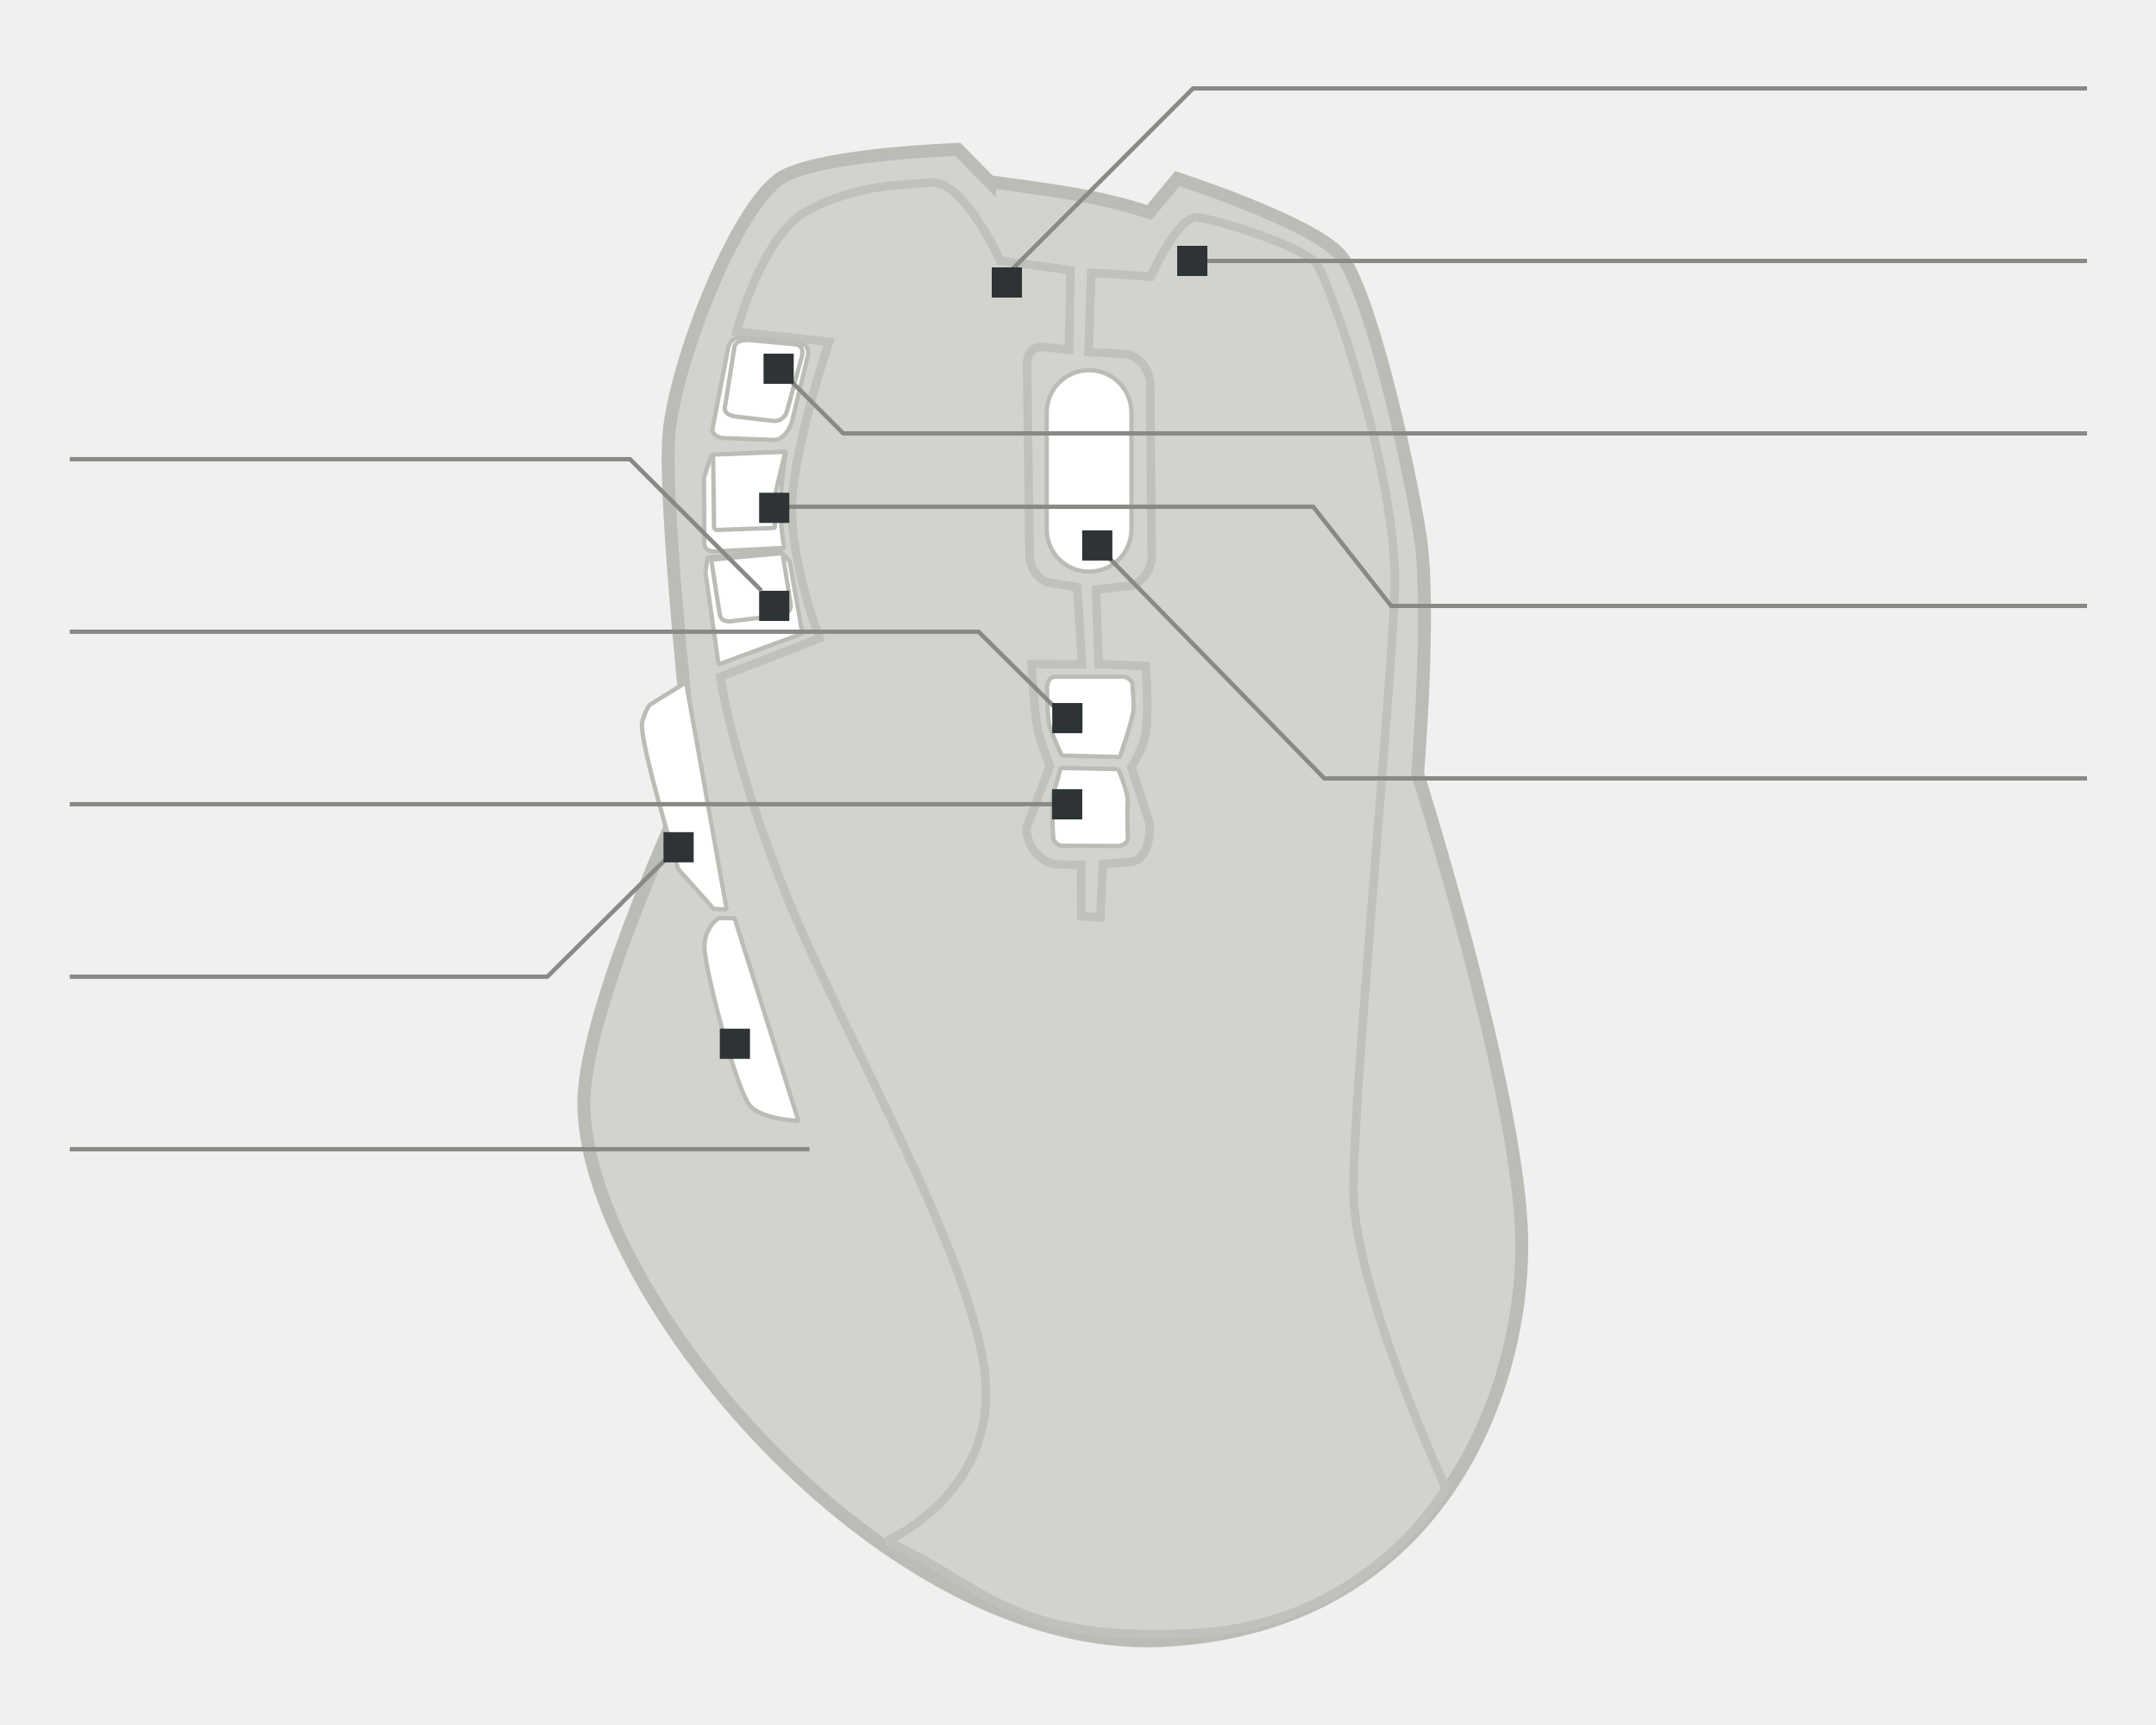
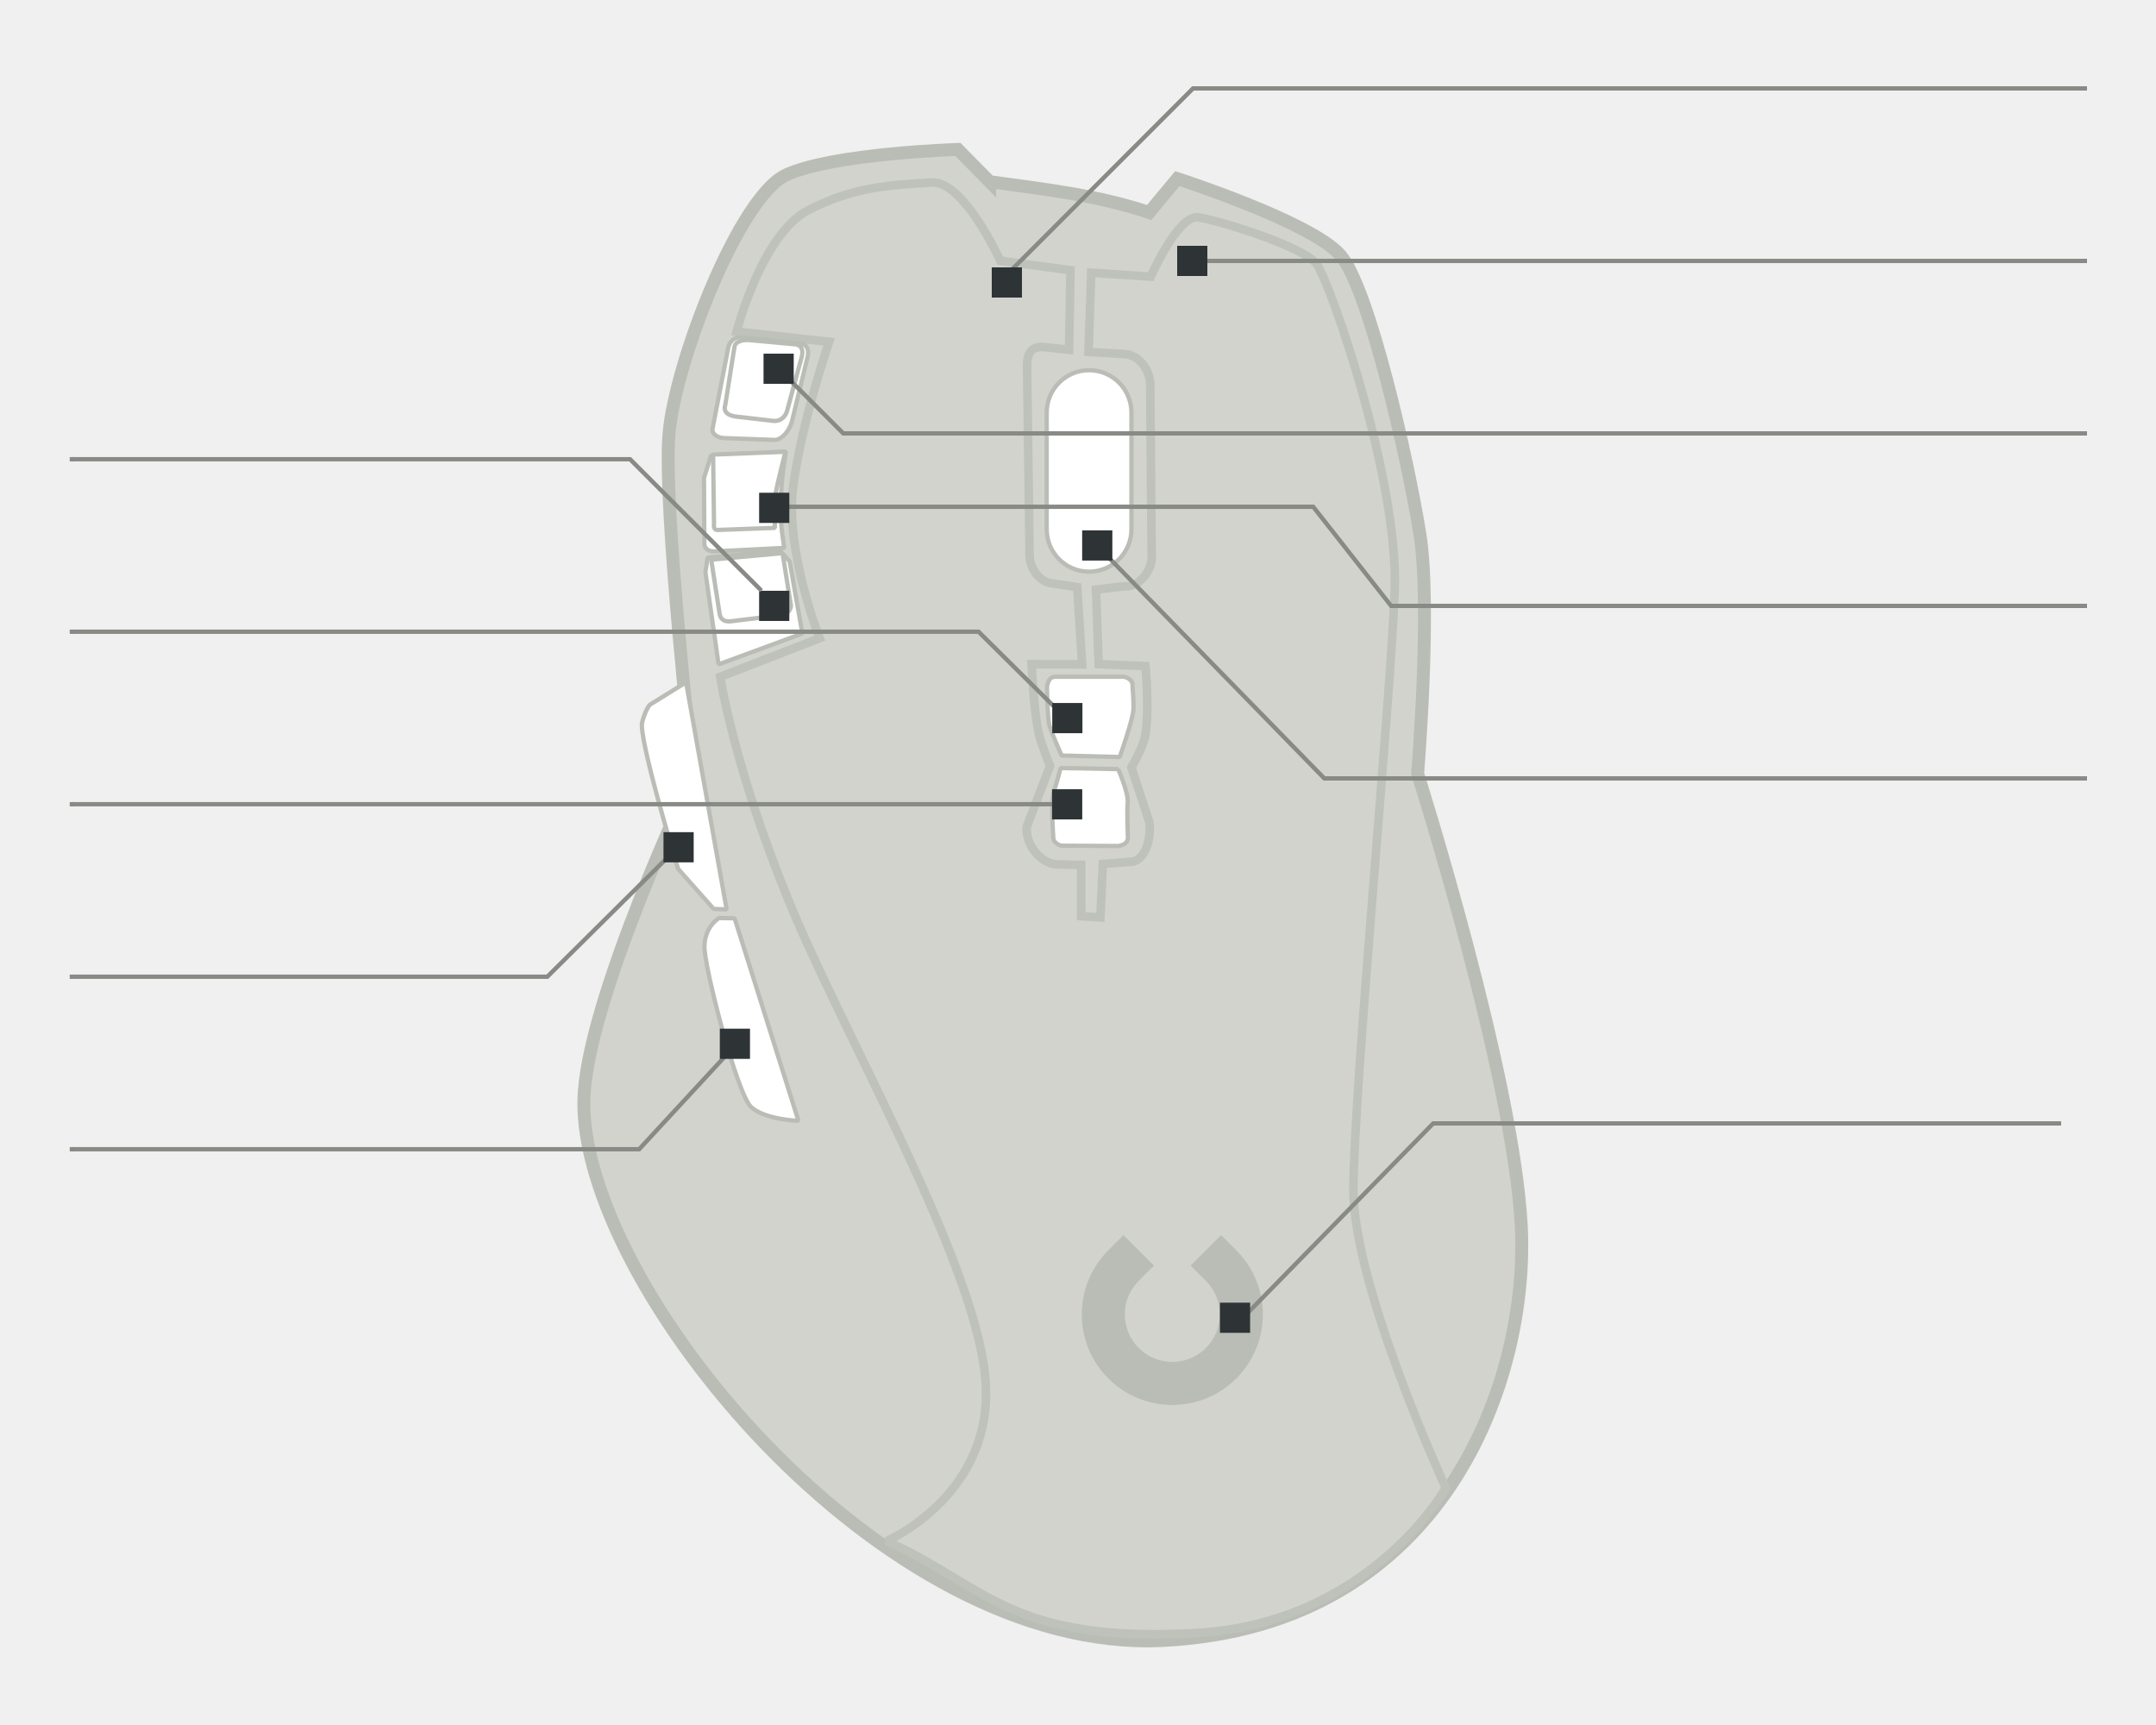
<svg xmlns="http://www.w3.org/2000/svg" width="500" height="400" viewBox="0 0 500 400" version="1.1" id="svg8">
  <defs id="defs2" />
  <g id="layer2" transform="translate(0,-400)" style="display:inline">
    <g id="g1433" transform="translate(-407.7097)">
      <path id="path1375" d="m 637.213,442.133 -7.369,-7.479 c 0,0 -28.829,0.882 -39.762,5.883 -10.933,5 -25.817,43.444 -27.23,60.107 -1.413,16.663 5.591,79.273 5.591,79.273 0,0 -24.916,52.536 -25.324,75.279 -0.763,42.45 68.621,128.54 134.369,125.196 65.748,-3.344 84.874,-61.252 83.016,-96.183 -1.857,-34.931 -24.035,-104.815 -24.035,-104.815 0,0 3.222,-38.682 0.514,-55.621 -2.708,-16.938 -11.716,-56.806 -18.39,-64.558 -6.674,-7.752 -37.846,-17.789 -37.846,-17.789 l -6.537,7.856 c -12.131,-4.074 -24.556,-5.431 -36.997,-7.151 z" style="color:#000000;overflow:visible;opacity:1;vector-effect:none;fill:#d3d3ce;fill-opacity:1;stroke:#babdb6;stroke-width:3;stroke-linecap:butt;stroke-linejoin:miter;stroke-miterlimit:4;stroke-dasharray:none;stroke-dashoffset:0;stroke-opacity:1;marker:none;marker-start:none;marker-mid:none;marker-end:none;paint-order:normal" />
      <path id="path1382" d="m 613.302,757.361 c 0,0 25.873,-11.024 22.828,-38.69 -3.045,-27.667 -32.981,-79.077 -45.646,-110.12 -12.665,-31.044 -15.749,-51.617 -15.749,-51.617 l 23.051,-8.939 c 0,0 -7.961,-20.182 -6.173,-34.801 1.788,-14.619 8.356,-33.933 8.356,-33.933 l -21.431,-2.362 c 0,0 5.833,-22.589 16.601,-28.152 10.768,-5.563 19.239,-5.815 28.582,-6.427 7.561,-0.495 15.972,18.162 15.972,18.162 l 16.268,2.174 -0.327,18.45 -5.255,-0.565 c -3.674,-0.568 -4.422,1.657 -4.484,3.998 l 0.592,44.467 c 0.179,3.311 2.727,6.153 5.366,6.278 l 5.676,0.872 1.14,17.913 -11.712,-0.053 c 0,0 0.469,10.736 1.625,15.955 0.581,2.624 2.646,7.617 2.646,7.617 l -5.411,14.144 c -0.314,4.45 3.465,8.486 6.871,8.707 l 5.747,0.117 0.023,11.901 4.439,0.272 0.576,-12.389 6.316,-0.495 c 3.864,0 5.051,-6.484 4.395,-9.417 l -4.087,-12.49 c 0,0 2.549,-4.397 3.09,-6.839 1.199,-5.417 0.186,-16.643 0.186,-16.643 l -10.873,-0.448 -0.609,-17.272 6.245,-0.764 c 4.065,0.385 6.78,-4.109 6.663,-6.865 l -0.333,-39.01 c 0.28,-3.637 -2.078,-7.625 -5.837,-7.99 l -8.477,-0.495 0.629,-18.362 13.799,0.9 c 0,0 6.345,-14.402 10.991,-13.75 4.646,0.652 24.415,6.699 27.512,10.87 3.098,4.171 18.994,49.841 18.072,75.555 -0.922,25.714 -9.573,116.684 -9.573,139.144 0,22.461 21.42,69.057 21.42,69.057 0,0 -17.607,31.431 -58.04,33.652 -43.237,2.375 -48.769,-11.177 -71.662,-21.317 z" style="color:#000000;overflow:visible;opacity:1;vector-effect:none;fill:#d3d3ce;fill-opacity:1;stroke:#bfc2bb;stroke-width:2;stroke-linecap:square;stroke-linejoin:miter;stroke-miterlimit:4;stroke-dasharray:none;stroke-dashoffset:0;stroke-opacity:1;marker:none;marker-start:none;marker-mid:none;marker-end:none;paint-order:normal" />
      <path id="path1389" d="m 566.818,558.217 9.41,52.658 -3.014,-0.109 -8.259,-9.309 c 0,0 -9.315,-30.543 -8.315,-34.043 1,-3.5 1.88,-4.059 1.88,-4.059 z" style="color:#000000;overflow:visible;opacity:1;vector-effect:none;fill:#ffffff;fill-opacity:1;stroke:#babdb6;stroke-width:1;stroke-linecap:butt;stroke-linejoin:bevel;stroke-miterlimit:4;stroke-dasharray:none;stroke-dashoffset:0;stroke-opacity:1;marker:none;marker-start:none;marker-mid:none;marker-end:none;paint-order:normal" />
      <path id="path1396" d="m 578.075,612.939 -3.585,-0.062 c 0,0 -3.251,1.76 -3.414,6.457 -0.163,4.696 7.579,34.373 10.801,37.347 3.223,2.975 11.006,3.228 11.006,3.228 z" style="color:#000000;overflow:visible;opacity:1;vector-effect:none;fill:#ffffff;fill-opacity:1;stroke:#babdb6;stroke-width:1;stroke-linecap:butt;stroke-linejoin:bevel;stroke-miterlimit:4;stroke-dasharray:none;stroke-dashoffset:0;stroke-opacity:1;marker:none;marker-start:none;marker-mid:none;marker-end:none;paint-order:normal" />
      <path id="path1398" d="m 571.808,529.289 16.752,-1.617 2.267,2.479 2.966,16.747 -19.439,7.167 -3.053,-21.387 z" style="color:#000000;overflow:visible;opacity:1;vector-effect:none;fill:#ffffff;fill-opacity:1;stroke:#babdb6;stroke-width:1;stroke-linecap:butt;stroke-linejoin:bevel;stroke-miterlimit:4;stroke-dasharray:none;stroke-dashoffset:0;stroke-opacity:1;marker:none;marker-start:none;marker-mid:none;marker-end:none;paint-order:normal" />
      <path id="path1400" d="m 572.647,529.774 1.934,12.464 c 0.174,1.344 1.049,1.977 2.6,1.835 l 12.205,-1.497 c 0.756,-0.105 2.097,-1.305 1.66,-2.699 l -1.855,-11.61 z" style="color:#000000;overflow:visible;opacity:1;vector-effect:none;fill:#ffffff;fill-opacity:1;stroke:#babdb6;stroke-width:1;stroke-linecap:butt;stroke-linejoin:bevel;stroke-miterlimit:4;stroke-dasharray:none;stroke-dashoffset:0;stroke-opacity:1;marker:none;marker-start:none;marker-mid:none;marker-end:none;paint-order:normal" />
      <rect ry="9.827" rx="9.827" y="485.839" x="650.448" height="46.727" width="19.654" id="rect932" style="color:#000000;overflow:visible;opacity:1;vector-effect:none;fill:#ffffff;fill-opacity:1;stroke:#babdb6;stroke-width:1;stroke-linecap:butt;stroke-linejoin:bevel;stroke-miterlimit:4;stroke-dasharray:none;stroke-dashoffset:0;stroke-opacity:1;marker:none;marker-start:none;marker-mid:none;marker-end:none;paint-order:normal" />
      <path id="path1408" d="m 590.006,504.708 c 0,0 -1.035,5.105 -1.282,12.103 -0.163,4.621 0.882,10.235 0.882,10.235 l -16.101,0.81 c -1.343,0.063 -2.622,-0.557 -2.45,-2.195 l -0.087,-14.829 1.661,-5.258 z" style="color:#000000;overflow:visible;opacity:1;vector-effect:none;fill:#ffffff;fill-opacity:1;stroke:#babdb6;stroke-width:1;stroke-linecap:butt;stroke-linejoin:bevel;stroke-miterlimit:4;stroke-dasharray:none;stroke-dashoffset:0;stroke-opacity:1;marker:none;marker-start:none;marker-mid:none;marker-end:none;paint-order:normal" />
      <path id="path1410" d="m 573.09,505.403 0.206,15.859 c -0.071,1.054 -0.053,1.751 1.135,1.615 l 12.985,-0.468 c 0,0 -0.16,-5.932 0.189,-8.061 0.349,-2.129 2.245,-9.584 2.245,-9.584 z" style="color:#000000;overflow:visible;opacity:1;vector-effect:none;fill:#ffffff;fill-opacity:1;stroke:#babdb6;stroke-width:1;stroke-linecap:butt;stroke-linejoin:bevel;stroke-miterlimit:4;stroke-dasharray:none;stroke-dashoffset:0;stroke-opacity:1;marker:none;marker-start:none;marker-mid:none;marker-end:none;paint-order:normal" />
      <path id="path1412" d="m 572.959,499.38 c -0.239,1.106 0.964,2.118 2.592,2.206 l 11.935,0.43 c 1.445,-0.125 3.244,-1.82 3.95,-4.54 l 3.643,-15.043 c 0.179,-1.272 -0.137,-2.719 -1.867,-2.775 l -13.725,-1.458 c -1.446,-0.096 -2.69,1.026 -2.938,2.655 z" style="color:#000000;overflow:visible;opacity:1;vector-effect:none;fill:#ffffff;fill-opacity:1;stroke:#babdb6;stroke-width:1;stroke-linecap:butt;stroke-linejoin:bevel;stroke-miterlimit:4;stroke-dasharray:none;stroke-dashoffset:0;stroke-opacity:1;marker:none;marker-start:none;marker-mid:none;marker-end:none;paint-order:normal" />
      <path id="path1414" d="m 581.622,478.873 c -1.419,-0.125 -3.231,0.151 -3.567,1.462 l -2.132,13.5 c -0.542,1.66 0.551,2.488 2.414,2.759 l 8.732,1.004 c 2.01,0.161 2.982,-1.374 3.249,-2.6 l 3.355,-12.37 c 0.319,-1.421 0.037,-2.704 -1.817,-2.809 z" style="color:#000000;overflow:visible;opacity:1;vector-effect:none;fill:#ffffff;fill-opacity:1;stroke:#babdb6;stroke-width:1;stroke-linecap:butt;stroke-linejoin:bevel;stroke-miterlimit:4;stroke-dasharray:none;stroke-dashoffset:0;stroke-opacity:1;marker:none;marker-start:none;marker-mid:none;marker-end:none;paint-order:normal" />
      <path id="path1416" d="m 667.015,578.343 c 0,0 2.434,5.379 2.217,7.836 -0.218,2.457 0.057,8.125 0.057,8.125 -0.084,0.83 -0.544,1.594 -2.162,1.872 l -13.39,-0.077 c -0.785,-0.29 -1.848,-0.89 -1.762,-2.033 0,0 -0.62,-8.35 0.067,-10.322 0.687,-1.972 1.633,-5.642 1.633,-5.642 0,0 8.04,0.112 13.341,0.24 z" style="color:#000000;overflow:visible;opacity:1;vector-effect:none;fill:#ffffff;fill-opacity:1;stroke:#babdb6;stroke-width:1;stroke-linecap:butt;stroke-linejoin:bevel;stroke-miterlimit:4;stroke-dasharray:none;stroke-dashoffset:0;stroke-opacity:1;marker:none;marker-start:none;marker-mid:none;marker-end:none;paint-order:normal" />
      <path id="path1418" d="m 653.917,575.197 13.467,0.347 c 0,0 3.206,-8.973 3.206,-11.34 0,-2.366 -0.241,-5.298 -0.241,-5.298 0.146,-1.051 -1.208,-1.932 -2.122,-1.983 h -15.769 c -1.305,-0.022 -1.734,1.141 -1.939,2.311 0,0 0.084,7.543 0.608,9.211 0.524,1.667 2.79,6.752 2.79,6.752 z" style="color:#000000;overflow:visible;opacity:1;vector-effect:none;fill:#ffffff;fill-opacity:1;stroke:#babdb6;stroke-width:1;stroke-linecap:butt;stroke-linejoin:bevel;stroke-miterlimit:4;stroke-dasharray:none;stroke-dashoffset:0;stroke-opacity:1;marker:none;marker-start:none;marker-mid:none;marker-end:none;paint-order:normal" />
    </g>
+     <path style="color:#000000;display:inline;overflow:visible;vector-effect:none;fill:none;fill-opacity:1;stroke:#babdb6;stroke-width:10;stroke-linecap:square;stroke-linejoin:bevel;stroke-miterlimit:4;stroke-dasharray:none;stroke-opacity:1" id="path883" d="m -693.47,283.189 a 16.005,16.005 0 0 1 -22.634,0 16.005,16.005 0 0 1 0,-22.634 16.005,16.005 0 0 1 22.634,0" transform="rotate(-90)" />
  </g>
  <g id="layer3" style="display:inline">
    <path style="color:#000000;overflow:visible;opacity:1;vector-effect:none;fill:none;fill-opacity:1;stroke:#888a85;stroke-width:1;stroke-linecap:square;stroke-linejoin:miter;stroke-miterlimit:4;stroke-dasharray:none;stroke-dashoffset:0;stroke-opacity:1;marker:none;marker-start:none;marker-mid:none;marker-end:none;paint-order:normal" d="m 234.687,62.492 41.986,-41.986 H 483" id="path954" />
    <rect style="color:#000000;overflow:visible;opacity:1;vector-effect:none;fill:#2e3436;fill-opacity:1;stroke:none;stroke-width:2;stroke-linecap:square;stroke-linejoin:miter;stroke-miterlimit:4;stroke-dasharray:none;stroke-dashoffset:0;stroke-opacity:1;marker:none;marker-start:none;marker-mid:none;marker-end:none;paint-order:normal" id="rect952" width="7" height="7" x="230" y="62" />
    <path id="path958" d="M 275.037,60.506 H 483.056" style="color:#000000;overflow:visible;opacity:1;vector-effect:none;fill:none;fill-opacity:1;stroke:#888a85;stroke-width:1;stroke-linecap:square;stroke-linejoin:miter;stroke-miterlimit:4;stroke-dasharray:none;stroke-dashoffset:0;stroke-opacity:1;marker:none;marker-start:none;marker-mid:none;marker-end:none;paint-order:normal" />
    <rect y="57" x="273" height="7" width="7" id="rect968" style="color:#000000;overflow:visible;opacity:1;vector-effect:none;fill:#2e3436;fill-opacity:1;stroke:none;stroke-width:2;stroke-linecap:square;stroke-linejoin:miter;stroke-miterlimit:4;stroke-dasharray:none;stroke-dashoffset:0;stroke-opacity:1;marker:none;marker-start:none;marker-mid:none;marker-end:none;paint-order:normal" />
    <path style="color:#000000;overflow:visible;opacity:1;vector-effect:none;fill:none;fill-opacity:1;stroke:#888a85;stroke-width:1;stroke-linecap:square;stroke-linejoin:miter;stroke-miterlimit:4;stroke-dasharray:none;stroke-dashoffset:0;stroke-opacity:1;marker:none;marker-start:none;marker-mid:none;marker-end:none;paint-order:normal" d="M 483,100.506 H 195.572 L 184.091,89.025" id="path960" />
    <rect style="color:#000000;overflow:visible;opacity:1;vector-effect:none;fill:#2e3436;fill-opacity:1;stroke:none;stroke-width:2;stroke-linecap:square;stroke-linejoin:miter;stroke-miterlimit:4;stroke-dasharray:none;stroke-dashoffset:0;stroke-opacity:1;marker:none;marker-start:none;marker-mid:none;marker-end:none;paint-order:normal" id="rect970" width="7" height="7" x="177.073" y="82.008" />
    <path id="path962" d="M 482.985,140.506 H 322.621 l -18.072,-22.995 H 179.788" style="color:#000000;overflow:visible;opacity:1;vector-effect:none;fill:none;fill-opacity:1;stroke:#888a85;stroke-width:1;stroke-linecap:square;stroke-linejoin:miter;stroke-miterlimit:4;stroke-dasharray:none;stroke-dashoffset:0;stroke-opacity:1;marker:none;marker-start:none;marker-mid:none;marker-end:none;paint-order:normal" />
    <rect y="136.991" x="176.05" height="7" width="7" id="rect972" style="color:#000000;overflow:visible;opacity:1;vector-effect:none;fill:#2e3436;fill-opacity:1;stroke:none;stroke-width:2;stroke-linecap:square;stroke-linejoin:miter;stroke-miterlimit:4;stroke-dasharray:none;stroke-dashoffset:0;stroke-opacity:1;marker:none;marker-start:none;marker-mid:none;marker-end:none;paint-order:normal" />
    <path style="color:#000000;overflow:visible;opacity:1;vector-effect:none;fill:none;fill-opacity:1;stroke:#888a85;stroke-width:1;stroke-linecap:square;stroke-linejoin:miter;stroke-miterlimit:4;stroke-dasharray:none;stroke-dashoffset:0;stroke-opacity:1;marker:none;marker-start:none;marker-mid:none;marker-end:none;paint-order:normal" d="m 483,180.506 -175.874,0 -50.107,-51.321" id="path964" />
    <rect style="color:#000000;overflow:visible;opacity:1;vector-effect:none;fill:#2e3436;fill-opacity:1;stroke:none;stroke-width:2;stroke-linecap:square;stroke-linejoin:miter;stroke-miterlimit:4;stroke-dasharray:none;stroke-dashoffset:0;stroke-opacity:1;marker:none;marker-start:none;marker-mid:none;marker-end:none;paint-order:normal" id="rect974" width="7" height="7" x="250.966" y="122.982" />
    <rect style="color:#000000;overflow:visible;vector-effect:none;fill:#888a85;fill-opacity:1;stroke:none;stroke-linecap:round" id="button0" width="1" height="1" x="483" y="20" />
    <rect y="60" x="483" height="1" width="1" id="button1" style="color:#000000;overflow:visible;vector-effect:none;fill:#888a85;fill-opacity:1;stroke:none;stroke-linecap:round" />
    <rect style="color:#000000;overflow:visible;vector-effect:none;fill:#888a85;fill-opacity:1;stroke:none;stroke-linecap:round" id="button2" width="1" height="1" x="483" y="100" />
    <rect y="140" x="483" height="1" width="1" id="button3" style="color:#000000;overflow:visible;vector-effect:none;fill:#888a85;fill-opacity:1;stroke:none;stroke-linecap:round" />
    <rect style="color:#000000;overflow:visible;vector-effect:none;fill:#888a85;fill-opacity:1;stroke:none;stroke-linecap:round" id="button4" width="1" height="1" x="483" y="180" />
    <path id="path1247" d="m 17.169,146.484 h 209.763 l 18.826,18.646" style="color:#000000;overflow:visible;opacity:1;vector-effect:none;fill:none;fill-opacity:1;stroke:#888a85;stroke-width:1;stroke-linecap:square;stroke-linejoin:miter;stroke-miterlimit:4;stroke-dasharray:none;stroke-dashoffset:0;stroke-opacity:1;marker:none;marker-start:none;marker-mid:none;marker-end:none;paint-order:normal" />
    <rect y="-170.016" x="-251.027" height="7" width="7" id="rect1249" style="color:#000000;overflow:visible;opacity:1;vector-effect:none;fill:#2e3436;fill-opacity:1;stroke:none;stroke-width:2;stroke-linecap:square;stroke-linejoin:miter;stroke-miterlimit:4;stroke-dasharray:none;stroke-dashoffset:0;stroke-opacity:1;marker:none;marker-start:none;marker-mid:none;marker-end:none;paint-order:normal" transform="scale(-1)" />
    <rect y="-146.99" x="-17.169" height="1" width="1" id="button6" style="color:#000000;overflow:visible;vector-effect:none;fill:#888a85;fill-opacity:1;stroke:none;stroke-linecap:round" transform="scale(-1)" />
    <path style="color:#000000;overflow:visible;opacity:1;vector-effect:none;fill:none;fill-opacity:1;stroke:#888a85;stroke-width:1;stroke-linecap:square;stroke-linejoin:miter;stroke-miterlimit:4;stroke-dasharray:none;stroke-dashoffset:0;stroke-opacity:1;marker:none;marker-start:none;marker-mid:none;marker-end:none;paint-order:normal" d="M 17.169,186.484 H 246.822" id="path1259" />
    <rect transform="scale(-1)" style="color:#000000;overflow:visible;opacity:1;vector-effect:none;fill:#2e3436;fill-opacity:1;stroke:none;stroke-width:2;stroke-linecap:square;stroke-linejoin:miter;stroke-miterlimit:4;stroke-dasharray:none;stroke-dashoffset:0;stroke-opacity:1;marker:none;marker-start:none;marker-mid:none;marker-end:none;paint-order:normal" id="rect1261" width="7" height="7" x="-250.983" y="-190.012" />
    <rect transform="scale(-1)" style="color:#000000;overflow:visible;vector-effect:none;fill:#888a85;fill-opacity:1;stroke:none;stroke-linecap:round" id="button7" width="1" height="1" x="-17.169" y="-186.99" />
    <path style="color:#000000;overflow:visible;opacity:1;vector-effect:none;fill:none;fill-opacity:1;stroke:#888a85;stroke-width:1;stroke-linecap:square;stroke-linejoin:miter;stroke-miterlimit:4;stroke-dasharray:none;stroke-dashoffset:0;stroke-opacity:1;marker:none;marker-start:none;marker-mid:none;marker-end:none;paint-order:normal" d="m 17.169,226.484 109.759,0 30.123,-29.877" id="path1295" />
    <rect transform="scale(-1)" style="color:#000000;overflow:visible;opacity:1;vector-effect:none;fill:#2e3436;fill-opacity:1;stroke:none;stroke-width:2;stroke-linecap:square;stroke-linejoin:miter;stroke-miterlimit:4;stroke-dasharray:none;stroke-dashoffset:0;stroke-opacity:1;marker:none;marker-start:none;marker-mid:none;marker-end:none;paint-order:normal" id="rect1297" width="7" height="7" x="-160.873" y="-199.965" />
-     <path id="path1299" d="m 17.169,266.484 h 126.311 43.756" style="color:#000000;overflow:visible;opacity:1;vector-effect:none;fill:none;fill-opacity:1;stroke:#888a85;stroke-width:1;stroke-linecap:square;stroke-linejoin:miter;stroke-miterlimit:4;stroke-dasharray:none;stroke-dashoffset:0;stroke-opacity:1;marker:none;marker-start:none;marker-mid:none;marker-end:none;paint-order:normal" />
+     <path id="path1299" d="m 17.169,266.484 h 131.063 l 20.565,-22.238" style="color:#000000;overflow:visible;opacity:1;vector-effect:none;fill:none;fill-opacity:1;stroke:#888a85;stroke-width:1;stroke-linecap:square;stroke-linejoin:miter;stroke-miterlimit:4;stroke-dasharray:none;stroke-dashoffset:0;stroke-opacity:1;marker:none;marker-start:none;marker-mid:none;marker-end:none;paint-order:normal" />
    <rect y="-245.535" x="-173.932" height="7" width="7" id="rect1301" style="color:#000000;overflow:visible;opacity:1;vector-effect:none;fill:#2e3436;fill-opacity:1;stroke:none;stroke-width:2;stroke-linecap:square;stroke-linejoin:miter;stroke-miterlimit:4;stroke-dasharray:none;stroke-dashoffset:0;stroke-opacity:1;marker:none;marker-start:none;marker-mid:none;marker-end:none;paint-order:normal" transform="scale(-1)" />
    <rect transform="scale(-1)" style="color:#000000;overflow:visible;vector-effect:none;fill:#888a85;fill-opacity:1;stroke:none;stroke-linecap:round" id="button8" width="1" height="1" x="-17.169" y="-226.99" />
    <rect y="-266.99" x="-17.169" height="1" width="1" id="button9" style="color:#000000;overflow:visible;vector-effect:none;fill:#888a85;fill-opacity:1;stroke:none;stroke-linecap:round" transform="scale(-1)" />
    <rect style="color:#000000;overflow:visible;opacity:1;vector-effect:none;fill:#2e3436;fill-opacity:1;stroke:none;stroke-width:2;stroke-linecap:square;stroke-linejoin:miter;stroke-miterlimit:4;stroke-dasharray:none;stroke-dashoffset:0;stroke-opacity:1;marker:none;marker-start:none;marker-mid:none;marker-end:none;paint-order:normal" id="rect1435" width="7" height="7" x="176.05" y="114.26" />
    <path style="color:#000000;overflow:visible;opacity:1;vector-effect:none;fill:none;fill-opacity:1;stroke:#888a85;stroke-width:1;stroke-linecap:square;stroke-linejoin:miter;stroke-miterlimit:4;stroke-dasharray:none;stroke-dashoffset:0;stroke-opacity:1;marker:none;marker-start:none;marker-mid:none;marker-end:none;paint-order:normal" d="m 17.169,106.484 128.942,0 30.123,30.123" id="path1437" />
    <rect transform="scale(-1)" style="color:#000000;overflow:visible;vector-effect:none;fill:#888a85;fill-opacity:1;stroke:none;stroke-linecap:round" id="button5" width="1" height="1" x="-17.169" y="-106.99" />
  </g>
-   <g id="layer1" style="display:none">
-     <path id="path966" d="M 191.939,220.506 H 483.102" style="color:#000000;display:inline;overflow:visible;opacity:1;vector-effect:none;fill:none;fill-opacity:1;stroke:#888a85;stroke-width:1;stroke-linecap:square;stroke-linejoin:miter;stroke-miterlimit:4;stroke-dasharray:none;stroke-dashoffset:0;stroke-opacity:1;marker:none;marker-start:none;marker-mid:none;marker-end:none;paint-order:normal" />
-     <rect y="217" x="188" height="7" width="7" id="rect976" style="color:#000000;display:inline;overflow:visible;opacity:1;vector-effect:none;fill:#2e3436;fill-opacity:1;stroke:none;stroke-width:2;stroke-linecap:square;stroke-linejoin:miter;stroke-miterlimit:4;stroke-dasharray:none;stroke-dashoffset:0;stroke-opacity:1;marker:none;marker-start:none;marker-mid:none;marker-end:none;paint-order:normal" />
-     <rect y="220" x="483" height="1" width="1" id="led0" style="color:#000000;display:inline;overflow:visible;vector-effect:none;fill:#888a85;fill-opacity:1;stroke:none;stroke-linecap:round" />
-     <path style="color:#000000;display:inline;overflow:visible;opacity:1;vector-effect:none;fill:none;fill-opacity:1;stroke:#888a85;stroke-width:1;stroke-linecap:square;stroke-linejoin:miter;stroke-miterlimit:4;stroke-dasharray:none;stroke-dashoffset:0;stroke-opacity:1;marker:none;marker-start:none;marker-mid:none;marker-end:none;paint-order:normal" d="M 214.644,260.506 H 483" id="path877" />
-     <rect style="color:#000000;display:inline;overflow:visible;opacity:1;vector-effect:none;fill:#2e3436;fill-opacity:1;stroke:none;stroke-width:2;stroke-linecap:square;stroke-linejoin:miter;stroke-miterlimit:4;stroke-dasharray:none;stroke-dashoffset:0;stroke-opacity:1;marker:none;marker-start:none;marker-mid:none;marker-end:none;paint-order:normal" id="rect879" width="7" height="7" x="210" y="257" />
-     <rect style="color:#000000;display:inline;overflow:visible;vector-effect:none;fill:#888a85;fill-opacity:1;stroke:none;stroke-linecap:round" id="led1" width="1" height="1" x="483" y="260" />
+   <g id="layer1" style="display:inline">
+     <path style="color:#000000;display:inline;overflow:visible;opacity:1;vector-effect:none;fill:none;fill-opacity:1;stroke:#888a85;stroke-width:1;stroke-linecap:square;stroke-linejoin:miter;stroke-miterlimit:4;stroke-dasharray:none;stroke-dashoffset:0;stroke-opacity:1;marker:none;marker-start:none;marker-mid:none;marker-end:none;paint-order:normal" d="m 288.681,305.134 43.692,-44.628 H 477" id="path877" />
+     <rect style="color:#000000;display:inline;overflow:visible;opacity:1;vector-effect:none;fill:#2e3436;fill-opacity:1;stroke:none;stroke-width:2;stroke-linecap:square;stroke-linejoin:miter;stroke-miterlimit:4;stroke-dasharray:none;stroke-dashoffset:0;stroke-opacity:1;marker:none;marker-start:none;marker-mid:none;marker-end:none;paint-order:normal" id="rect879" width="7" height="7" x="282.916" y="302.065" />
+     <rect style="color:#000000;display:inline;overflow:visible;vector-effect:none;fill:#888a85;fill-opacity:1;stroke:none;stroke-linecap:round" id="led0" width="1" height="1" x="477" y="260" />
  </g>
</svg>
